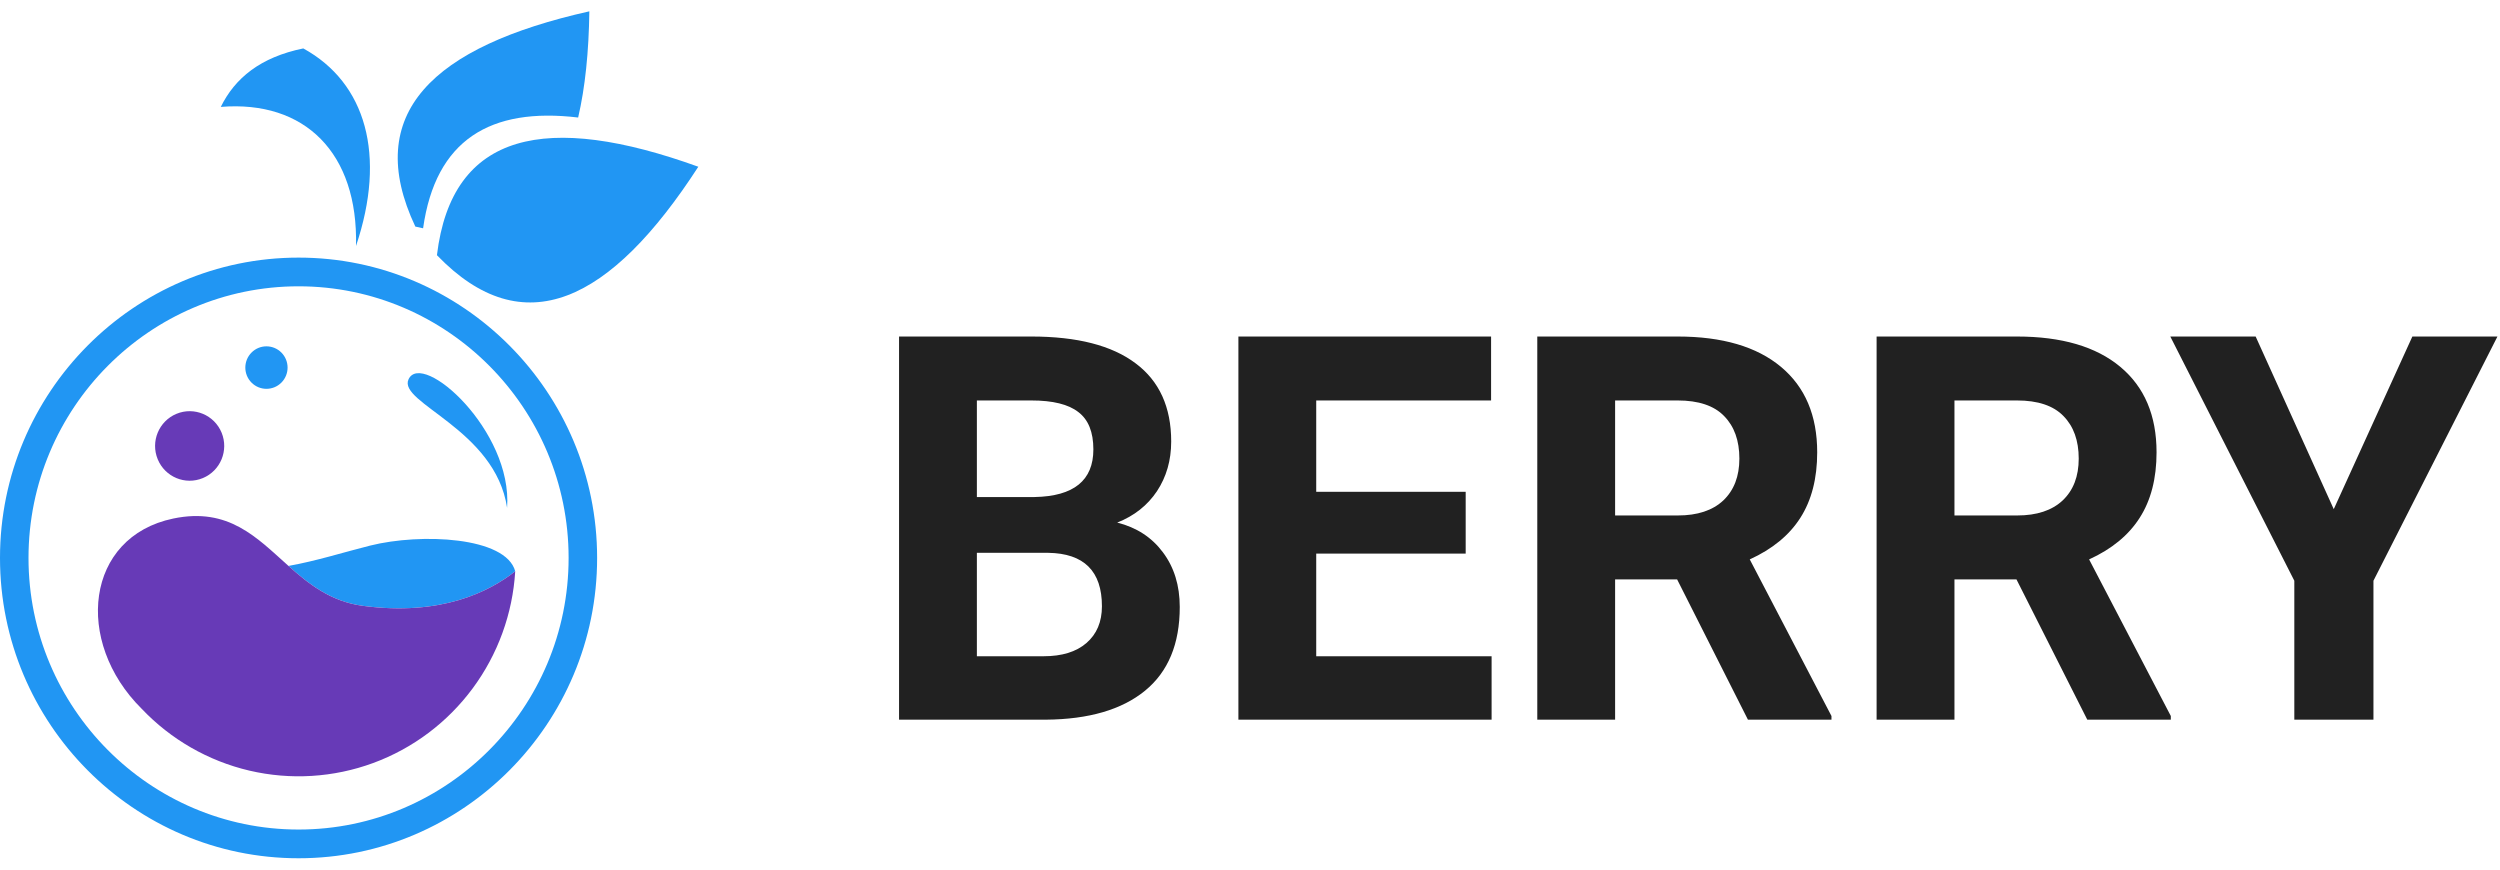
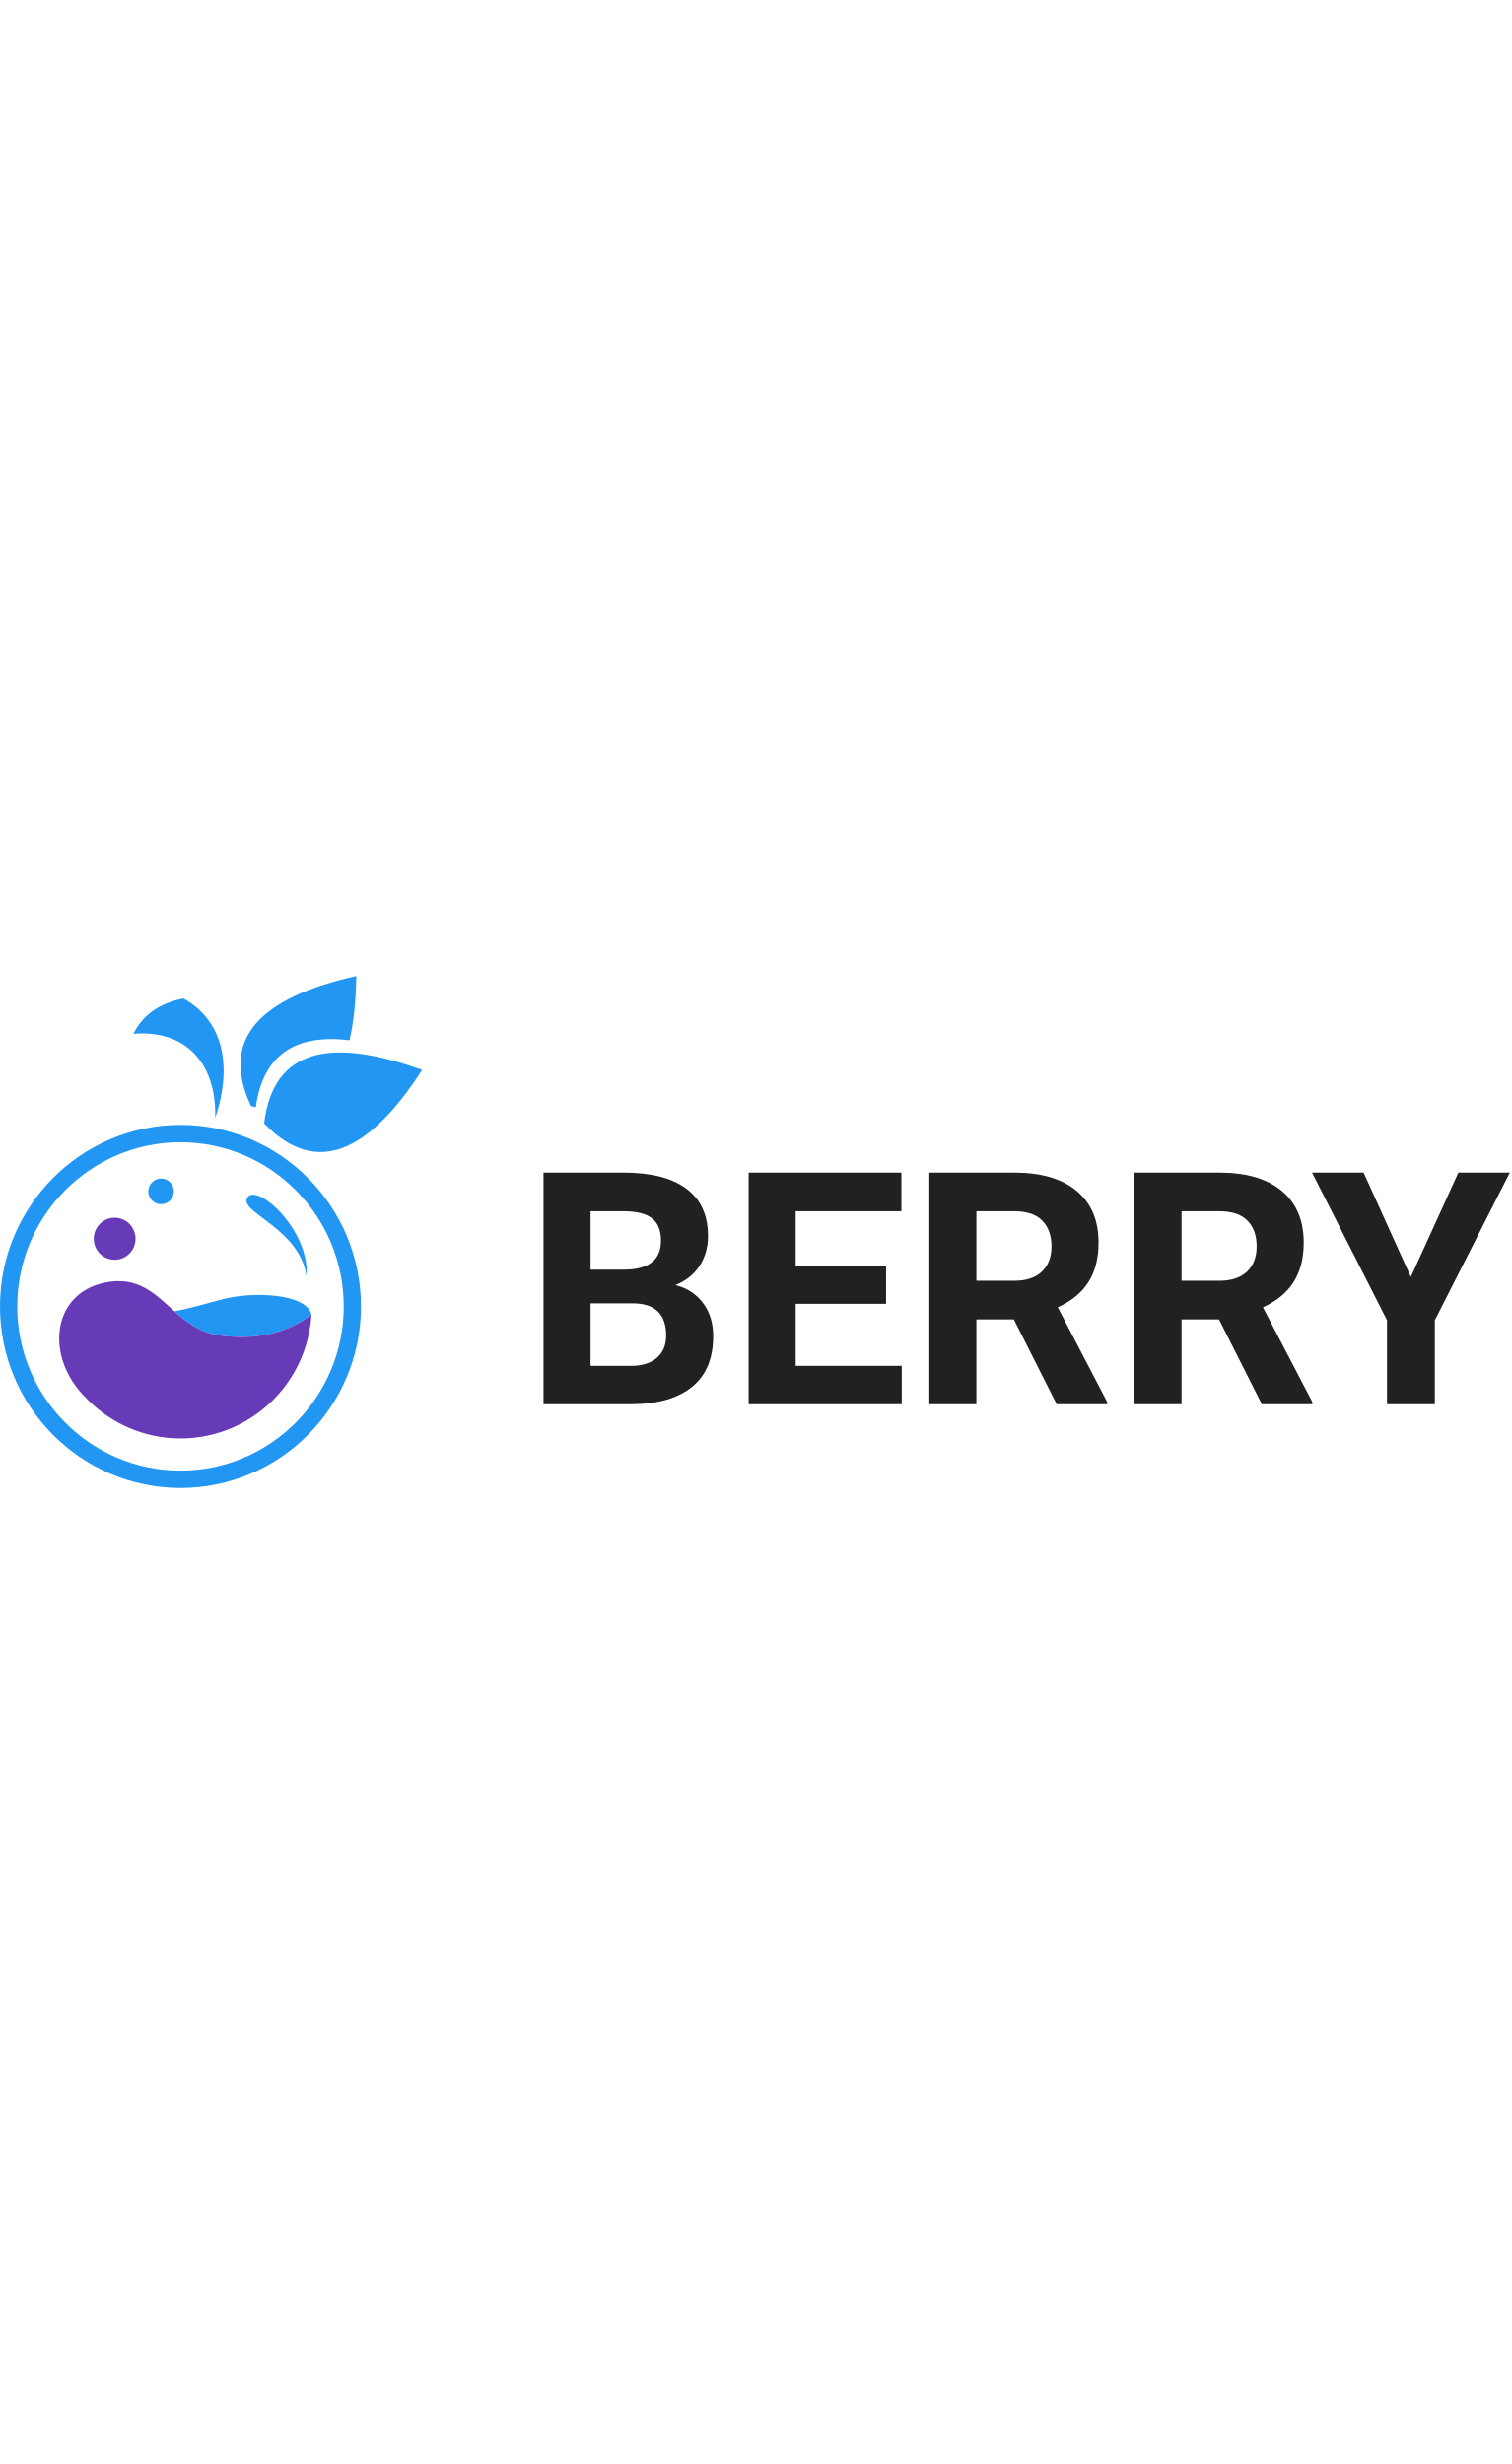
- <svg xmlns="http://www.w3.org/2000/svg" width="92" height="32" viewBox="0 0 92 32" fill="none">
+ <svg xmlns="http://www.w3.org/2000/svg" width="92" height="150" viewBox="0 0 92 32" fill="none">
  <path d="M33.085 26.484V12.384H37.954C39.641 12.384 40.92 12.713 41.792 13.372C42.664 14.024 43.1 14.982 43.1 16.248C43.1 16.939 42.925 17.549 42.575 18.078C42.225 18.601 41.738 18.985 41.114 19.231C41.827 19.411 42.387 19.776 42.795 20.325C43.208 20.874 43.415 21.545 43.415 22.339C43.415 23.695 42.989 24.721 42.136 25.419C41.283 26.116 40.067 26.471 38.489 26.484H33.085ZM35.949 20.344V24.15H38.403C39.078 24.15 39.603 23.989 39.978 23.666C40.36 23.337 40.551 22.885 40.551 22.31C40.551 21.019 39.892 20.364 38.575 20.344H35.949ZM35.949 18.291H38.069C39.514 18.265 40.236 17.681 40.236 16.538C40.236 15.899 40.051 15.441 39.682 15.163C39.319 14.879 38.743 14.737 37.954 14.737H35.949V18.291ZM53.937 20.373H48.437V24.15H54.891V26.484H45.573V12.384H54.872V14.737H48.437V18.098H53.937V20.373ZM61.718 21.322H59.436V26.484H56.572V12.384H61.736C63.379 12.384 64.645 12.755 65.537 13.498C66.428 14.24 66.873 15.289 66.873 16.645C66.873 17.607 66.666 18.411 66.253 19.056C65.846 19.695 65.225 20.206 64.391 20.586L67.398 26.349V26.484H64.324L61.718 21.322ZM59.436 18.969H61.746C62.466 18.969 63.023 18.785 63.417 18.417C63.811 18.043 64.009 17.529 64.009 16.877C64.009 16.212 63.821 15.689 63.446 15.309C63.077 14.928 62.507 14.737 61.736 14.737H59.436V18.969ZM74.206 21.322H71.924V26.484H69.059V12.384H74.225C75.867 12.384 77.134 12.755 78.025 13.498C78.916 14.24 79.361 15.289 79.361 16.645C79.361 17.607 79.154 18.411 78.74 19.056C78.333 19.695 77.713 20.206 76.879 20.586L79.886 26.349V26.484H76.812L74.206 21.322ZM71.924 18.969H74.234C74.953 18.969 75.51 18.785 75.905 18.417C76.3 18.043 76.497 17.529 76.497 16.877C76.497 16.212 76.309 15.689 75.934 15.309C75.564 14.928 74.995 14.737 74.225 14.737H71.924V18.969ZM85.882 18.737L88.775 12.384H91.906L87.343 21.371V26.484H84.431V21.371L79.867 12.384H83.008L85.882 18.737Z" fill="#212121" />
  <path d="M10.987 31.584C4.928 31.584 0 26.626 0 20.532C0 14.438 4.929 9.48 10.987 9.48C17.045 9.48 21.974 14.438 21.974 20.532C21.974 26.626 17.046 31.584 10.987 31.584ZM10.987 10.536C5.508 10.536 1.049 15.02 1.049 20.532C1.049 26.044 5.508 30.527 10.987 30.527C16.466 30.527 20.925 26.043 20.925 20.531C20.925 15.019 16.467 10.536 10.987 10.536Z" fill="#2196F3" />
  <path d="M18.96 21.023C18.618 19.748 15.485 19.611 13.62 20.078C12.644 20.323 11.646 20.643 10.616 20.826C11.37 21.499 12.179 22.135 13.34 22.293C16.221 22.684 18.011 21.775 18.96 21.023Z" fill="#2196F3" />
  <path d="M13.34 22.293C12.176 22.135 11.37 21.499 10.616 20.826C9.45 19.786 8.413 18.658 6.377 19.082C3.141 19.757 2.715 23.608 5.214 26.083C6.287 27.213 7.665 28.004 9.178 28.359C10.691 28.713 12.274 28.616 13.733 28.079C15.192 27.542 16.464 26.588 17.392 25.335C18.321 24.082 18.866 22.584 18.96 21.023C18.011 21.775 16.221 22.684 13.34 22.293Z" fill="#673AB7" />
  <path d="M15.034 13.959C14.63 14.829 18.23 15.796 18.661 18.688C18.869 15.841 15.534 12.882 15.034 13.959Z" fill="#2196F3" />
  <path d="M7.466 17.593C8.115 17.323 8.423 16.575 8.155 15.922C7.886 15.269 7.142 14.959 6.493 15.229C5.844 15.5 5.535 16.248 5.804 16.901C6.073 17.554 6.817 17.864 7.466 17.593Z" fill="#673AB7" />
  <path d="M10.355 14.08C10.659 13.775 10.659 13.28 10.355 12.974C10.051 12.669 9.559 12.669 9.256 12.974C8.952 13.28 8.952 13.775 9.256 14.08C9.559 14.385 10.051 14.385 10.355 14.08Z" fill="#2196F3" />
  <path d="M13.101 9.052C14.225 5.715 13.47 3.049 11.161 1.782C9.584 2.105 8.647 2.873 8.125 3.934C11.22 3.682 13.184 5.63 13.101 9.052Z" fill="#2196F3" />
  <path d="M25.698 6.136C20.139 4.129 16.63 4.818 16.079 9.391C19.265 12.697 22.474 11.115 25.698 6.136Z" fill="#2196F3" />
  <path d="M21.276 4.325C21.534 3.217 21.668 1.908 21.688 0.417C15.923 1.709 13.322 4.177 15.284 8.338C15.382 8.362 15.475 8.381 15.57 8.401C16.028 5.144 18.046 3.938 21.276 4.325Z" fill="#2196F3" />
</svg>
